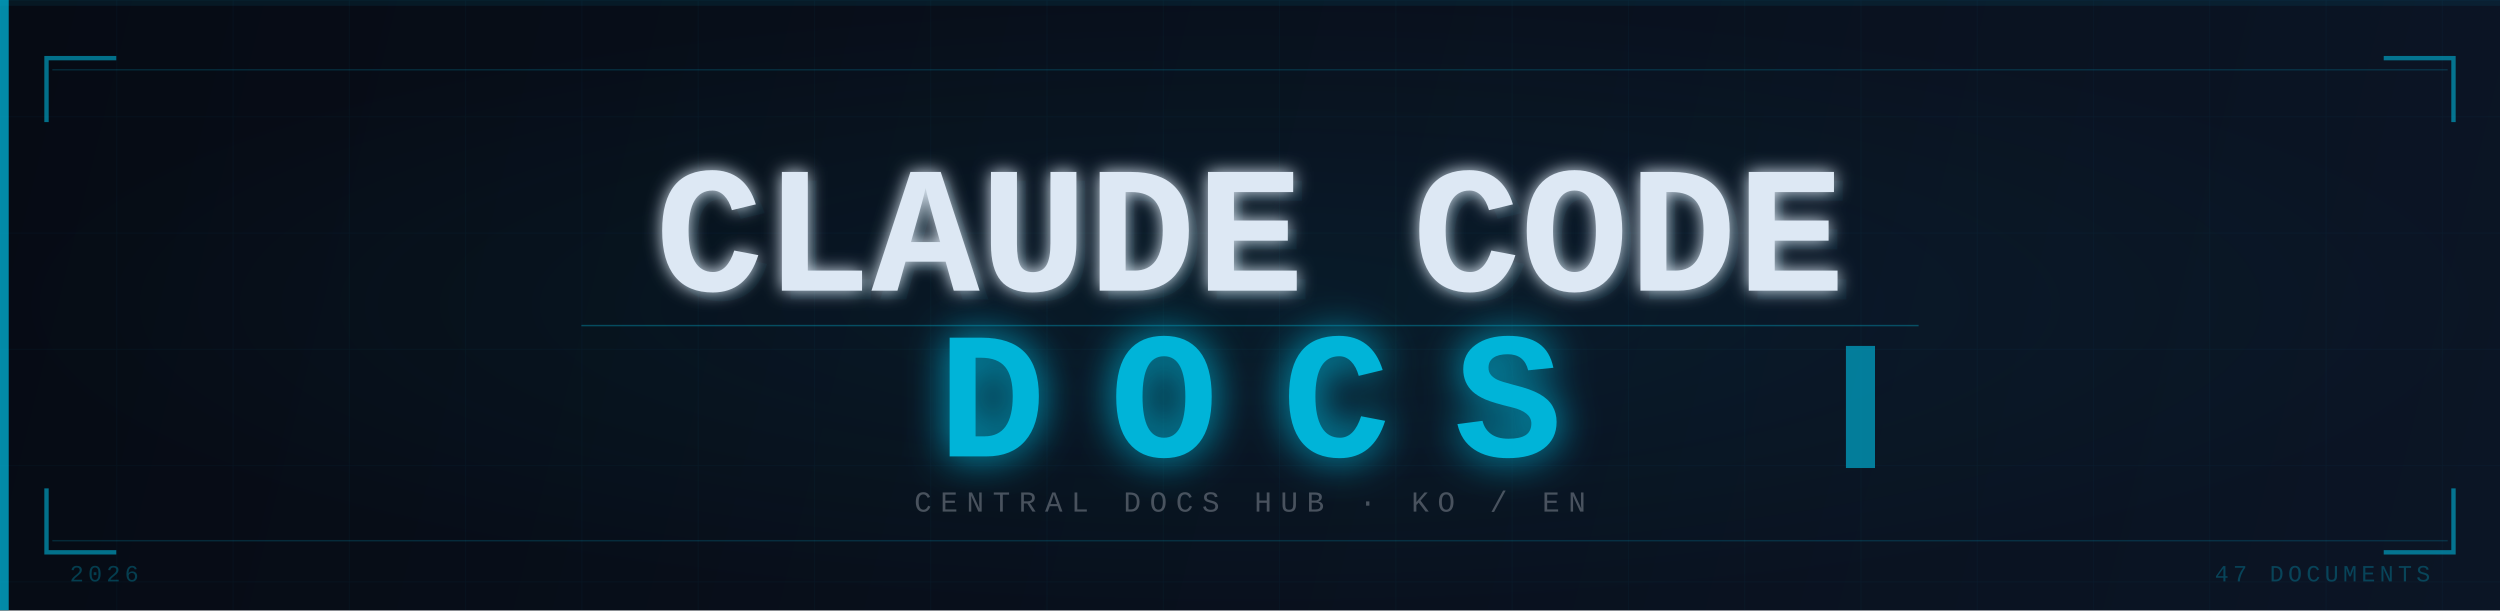
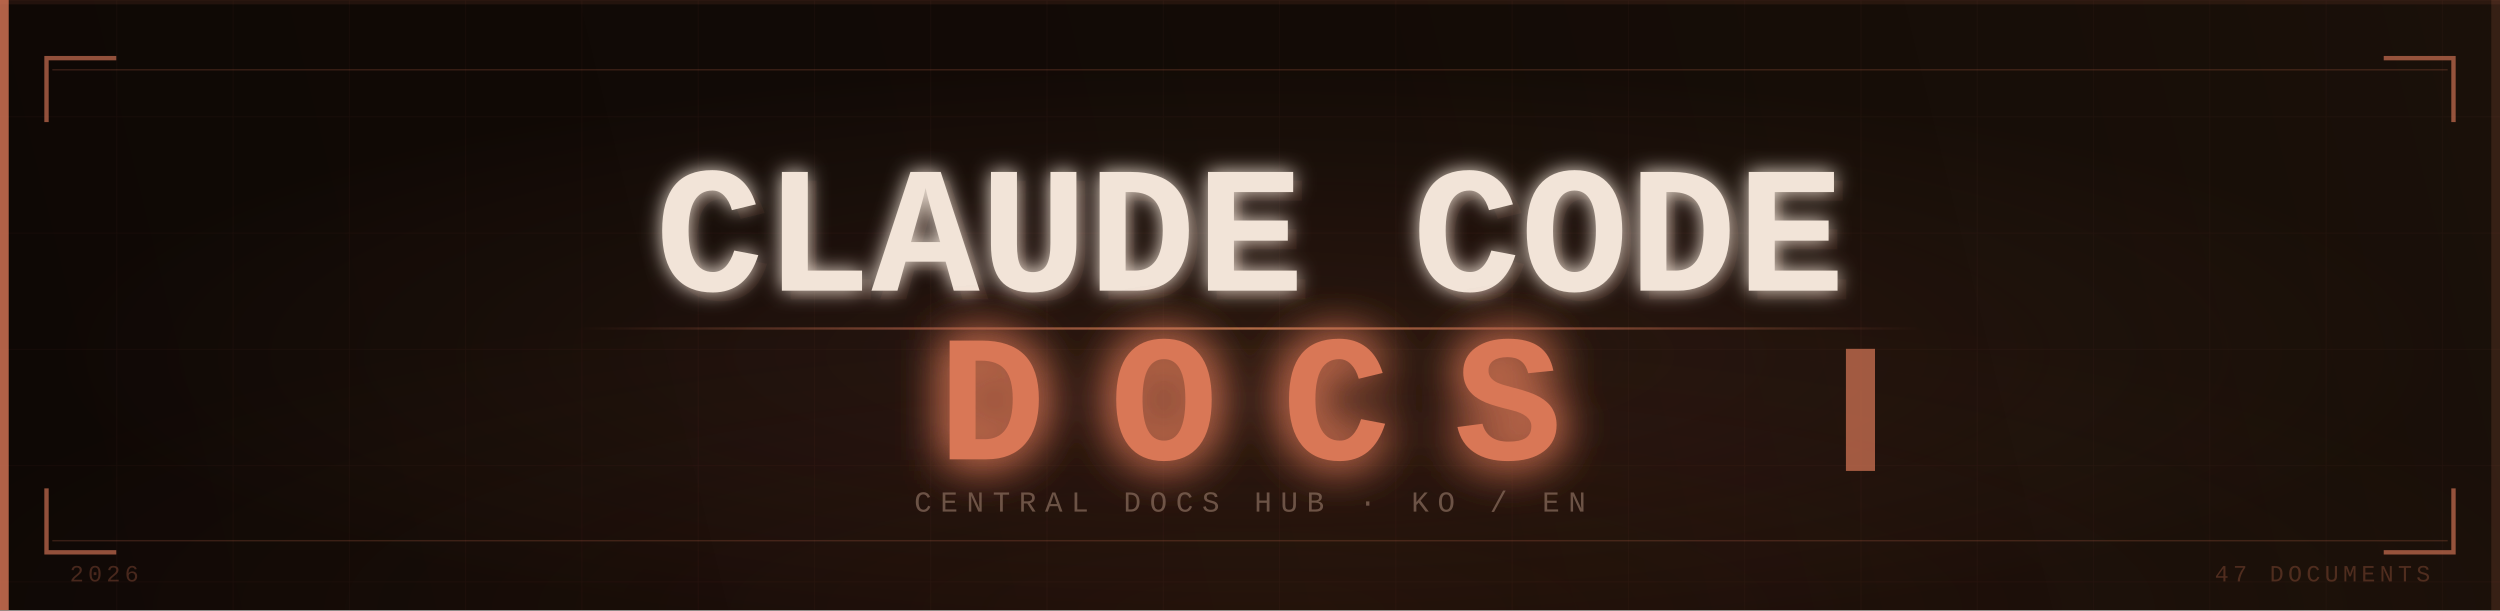
<svg xmlns="http://www.w3.org/2000/svg" width="860" height="210" viewBox="0 0 860 210" fill="none">
  <defs>
    <style>
      @keyframes scan {
-         0%   { transform: translateY(0px);  opacity: 0; }
-         8%   { opacity: 1; }
-         92%  { opacity: 1; }
-         100% { transform: translateY(210px); opacity: 0; }
+         0%    { transform: translateY(0px);   opacity: 0; }
+         8%    { opacity: 1; }
+         92%   { opacity: 1; }
+         100%  { transform: translateY(210px); opacity: 0; }
      }
-       @keyframes pulse {
-         0%, 100% { opacity: 0.6; }
-         50%       { opacity: 1; }
+       @keyframes ember-pulse {
+         0%, 100% { opacity: 0.55; }
+         40%       { opacity: 0.95; }
+         70%       { opacity: 0.75; }
      }
      @keyframes blink {
-         0%, 49%  { opacity: 1; }
+         0%, 49%   { opacity: 1; }
        50%, 100% { opacity: 0; }
      }
-       .scanline { animation: scan 6s linear infinite; }
-       .glow-pulse { animation: pulse 3.5s ease-in-out infinite; }
-       .cursor    { animation: blink 1.1s step-end infinite; }
+       @keyframes heat-drift {
+         0%, 100% { opacity: 0.06; }
+         50%      { opacity: 0.12; }
+       }
+       .scanline    { animation: scan 7s linear infinite; }
+       .ember-glow  { animation: ember-pulse 4s ease-in-out infinite; }
+       .cursor      { animation: blink 1.1s step-end infinite; }
+       .heat        { animation: heat-drift 5s ease-in-out infinite; }
    </style>
-     <linearGradient id="bg" x1="0" y1="0" x2="860" y2="210" gradientUnits="userSpaceOnUse">
-       <stop offset="0%" stop-color="#060b14" />
-       <stop offset="100%" stop-color="#0b1525" />
+     <linearGradient id="bg" x1="0" y1="210" x2="860" y2="0" gradientUnits="userSpaceOnUse">
+       <stop offset="0%" stop-color="#0e0805" />
+       <stop offset="55%" stop-color="#130b06" />
+       <stop offset="100%" stop-color="#1a1009" />
    </linearGradient>
-     <radialGradient id="center-glow" cx="50%" cy="50%" r="50%">
-       <stop offset="0%" stop-color="#00b4d8" stop-opacity="0.07" />
-       <stop offset="100%" stop-color="#00b4d8" stop-opacity="0" />
+     <radialGradient id="ember-center" cx="50%" cy="58%" r="48%">
+       <stop offset="0%" stop-color="#d97757" stop-opacity="0.11" />
+       <stop offset="100%" stop-color="#d97757" stop-opacity="0" />
    </radialGradient>
-     <filter id="f-white" x="-8%" y="-40%" width="116%" height="180%">
-       <feGaussianBlur stdDeviation="3" result="b" />
+     <radialGradient id="heat-bottom" cx="50%" cy="100%" r="55%">
+       <stop offset="0%" stop-color="#b85030" stop-opacity="0.09" />
+       <stop offset="100%" stop-color="#b85030" stop-opacity="0" />
+     </radialGradient>
+     <filter id="f-ember" x="-22%" y="-65%" width="144%" height="230%">
+       <feGaussianBlur stdDeviation="8" result="b" />
      <feMerge>
+         <feMergeNode in="b" />
        <feMergeNode in="b" />
        <feMergeNode in="SourceGraphic" />
      </feMerge>
    </filter>
-     <filter id="f-cyan" x="-20%" y="-60%" width="140%" height="220%">
-       <feGaussianBlur stdDeviation="7" result="b" />
+     <filter id="f-warm-white" x="-6%" y="-35%" width="112%" height="170%">
+       <feGaussianBlur stdDeviation="3.5" result="b" />
      <feMerge>
        <feMergeNode in="b" />
        <feMergeNode in="SourceGraphic" />
      </feMerge>
    </filter>
    <pattern id="grid" width="40" height="40" patternUnits="userSpaceOnUse">
-       <path d="M40 0L0 0 0 40" fill="none" stroke="#00b4d8" stroke-width="0.3" stroke-opacity="0.07" />
+       <path d="M40 0L0 0 0 40" fill="none" stroke="#d97757" stroke-width="0.3" stroke-opacity="0.07" />
    </pattern>
+     <linearGradient id="divider-grad" x1="200" y1="0" x2="660" y2="0" gradientUnits="userSpaceOnUse">
+       <stop offset="0%" stop-color="#d97757" stop-opacity="0" />
+       <stop offset="25%" stop-color="#d97757" stop-opacity="0.5" />
+       <stop offset="50%" stop-color="#e8905f" stop-opacity="0.7" />
+       <stop offset="75%" stop-color="#d97757" stop-opacity="0.5" />
+       <stop offset="100%" stop-color="#d97757" stop-opacity="0" />
+     </linearGradient>
    <clipPath id="clip">
      <rect width="860" height="210" />
    </clipPath>
  </defs>
  <g clip-path="url(#clip)">
    <rect width="860" height="210" fill="url(#bg)" />
    <rect width="860" height="210" fill="url(#grid)" />
-     <rect width="860" height="210" fill="url(#center-glow)" />
-     <rect class="scanline" x="0" y="0" width="860" height="2" fill="rgba(0,180,216,0.08)" />
-     <rect x="0" y="0" width="3" height="210" fill="#00b4d8" opacity="0.75" />
-     <line x1="18" y1="24" x2="842" y2="24" stroke="#00b4d8" stroke-width="0.5" stroke-opacity="0.18" />
-     <line x1="18" y1="186" x2="842" y2="186" stroke="#00b4d8" stroke-width="0.5" stroke-opacity="0.18" />
-     <path d="M 16 42 L 16 20 L 40 20" stroke="#00b4d8" stroke-width="1.5" fill="none" opacity="0.6" />
-     <path d="M 820 20 L 844 20 L 844 42" stroke="#00b4d8" stroke-width="1.5" fill="none" opacity="0.6" />
-     <path d="M 16 168 L 16 190 L 40 190" stroke="#00b4d8" stroke-width="1.5" fill="none" opacity="0.6" />
-     <path d="M 820 190 L 844 190 L 844 168" stroke="#00b4d8" stroke-width="1.5" fill="none" opacity="0.6" />
-     <text x="433" y="103" text-anchor="middle" font-family="'Courier New',Courier,monospace" font-size="62" font-weight="bold" fill="#00b4d8" opacity="0.05">CLAUDE CODE</text>
-     <text x="430" y="100" text-anchor="middle" font-family="'Courier New',Courier,monospace" font-size="62" font-weight="bold" fill="#dde8f4" filter="url(#f-white)">CLAUDE CODE</text>
-     <line x1="200" y1="112" x2="660" y2="112" stroke="#00b4d8" stroke-width="0.5" stroke-opacity="0.35" />
-     <text class="glow-pulse" x="430" y="157" text-anchor="middle" font-family="'Courier New',Courier,monospace" font-size="62" font-weight="bold" fill="#00b4d8" filter="url(#f-cyan)" letter-spacing="22">DOCS</text>
-     <rect class="cursor" x="635" y="119" width="10" height="42" fill="#00b4d8" opacity="0.65" />
-     <text x="430" y="176" text-anchor="middle" font-family="'Courier New',Courier,monospace" font-size="10" fill="#7d8590" opacity="0.55" letter-spacing="3">CENTRAL DOCS HUB  ·  KO / EN</text>
-     <text x="836" y="200" text-anchor="end" font-family="'Courier New',Courier,monospace" font-size="8" fill="#00b4d8" opacity="0.3" letter-spacing="1.5">47 DOCUMENTS</text>
-     <text x="24" y="200" font-family="'Courier New',Courier,monospace" font-size="8" fill="#00b4d8" opacity="0.3" letter-spacing="1.5">2026</text>
+     <rect class="heat" width="860" height="210" fill="url(#ember-center)" />
+     <rect width="860" height="210" fill="url(#heat-bottom)" />
+     <rect class="scanline" x="0" y="0" width="860" height="1.5" fill="rgba(217,119,87,0.1)" />
+     <rect x="0" y="0" width="3" height="210" fill="#d97757" opacity="0.8" />
+     <rect x="857" y="0" width="3" height="210" fill="#d97757" opacity="0.15" />
+     <line x1="18" y1="24" x2="842" y2="24" stroke="#d97757" stroke-width="0.5" stroke-opacity="0.2" />
+     <line x1="18" y1="186" x2="842" y2="186" stroke="#d97757" stroke-width="0.5" stroke-opacity="0.2" />
+     <path d="M 16 42 L 16 20 L 40 20" stroke="#d97757" stroke-width="1.5" fill="none" opacity="0.65" />
+     <path d="M 820 20 L 844 20 L 844 42" stroke="#d97757" stroke-width="1.5" fill="none" opacity="0.65" />
+     <path d="M 16 168 L 16 190 L 40 190" stroke="#d97757" stroke-width="1.5" fill="none" opacity="0.65" />
+     <path d="M 820 190 L 844 190 L 844 168" stroke="#d97757" stroke-width="1.5" fill="none" opacity="0.65" />
+     <text x="433" y="103" text-anchor="middle" font-family="'Courier New',Courier,monospace" font-size="62" font-weight="bold" fill="#d97757" opacity="0.06">CLAUDE CODE</text>
+     <text x="430" y="100" text-anchor="middle" font-family="'Courier New',Courier,monospace" font-size="62" font-weight="bold" fill="#f2e4d8" filter="url(#f-warm-white)">CLAUDE CODE</text>
+     <line x1="200" y1="113" x2="660" y2="113" stroke="url(#divider-grad)" stroke-width="0.8" />
+     <text class="ember-glow" x="430" y="158" text-anchor="middle" font-family="'Courier New',Courier,monospace" font-size="62" font-weight="bold" fill="#d97757" filter="url(#f-ember)" letter-spacing="22">DOCS</text>
+     <rect class="cursor" x="635" y="120" width="10" height="42" fill="#d97757" opacity="0.7" />
+     <text x="430" y="176" text-anchor="middle" font-family="'Courier New',Courier,monospace" font-size="10" fill="#8a6e5e" opacity="0.7" letter-spacing="3">CENTRAL DOCS HUB  ·  KO / EN</text>
+     <text x="24" y="200" font-family="'Courier New',Courier,monospace" font-size="8" fill="#d97757" opacity="0.28" letter-spacing="1.5">2026</text>
+     <text x="836" y="200" text-anchor="end" font-family="'Courier New',Courier,monospace" font-size="8" fill="#d97757" opacity="0.28" letter-spacing="1.5">47 DOCUMENTS</text>
  </g>
</svg>
